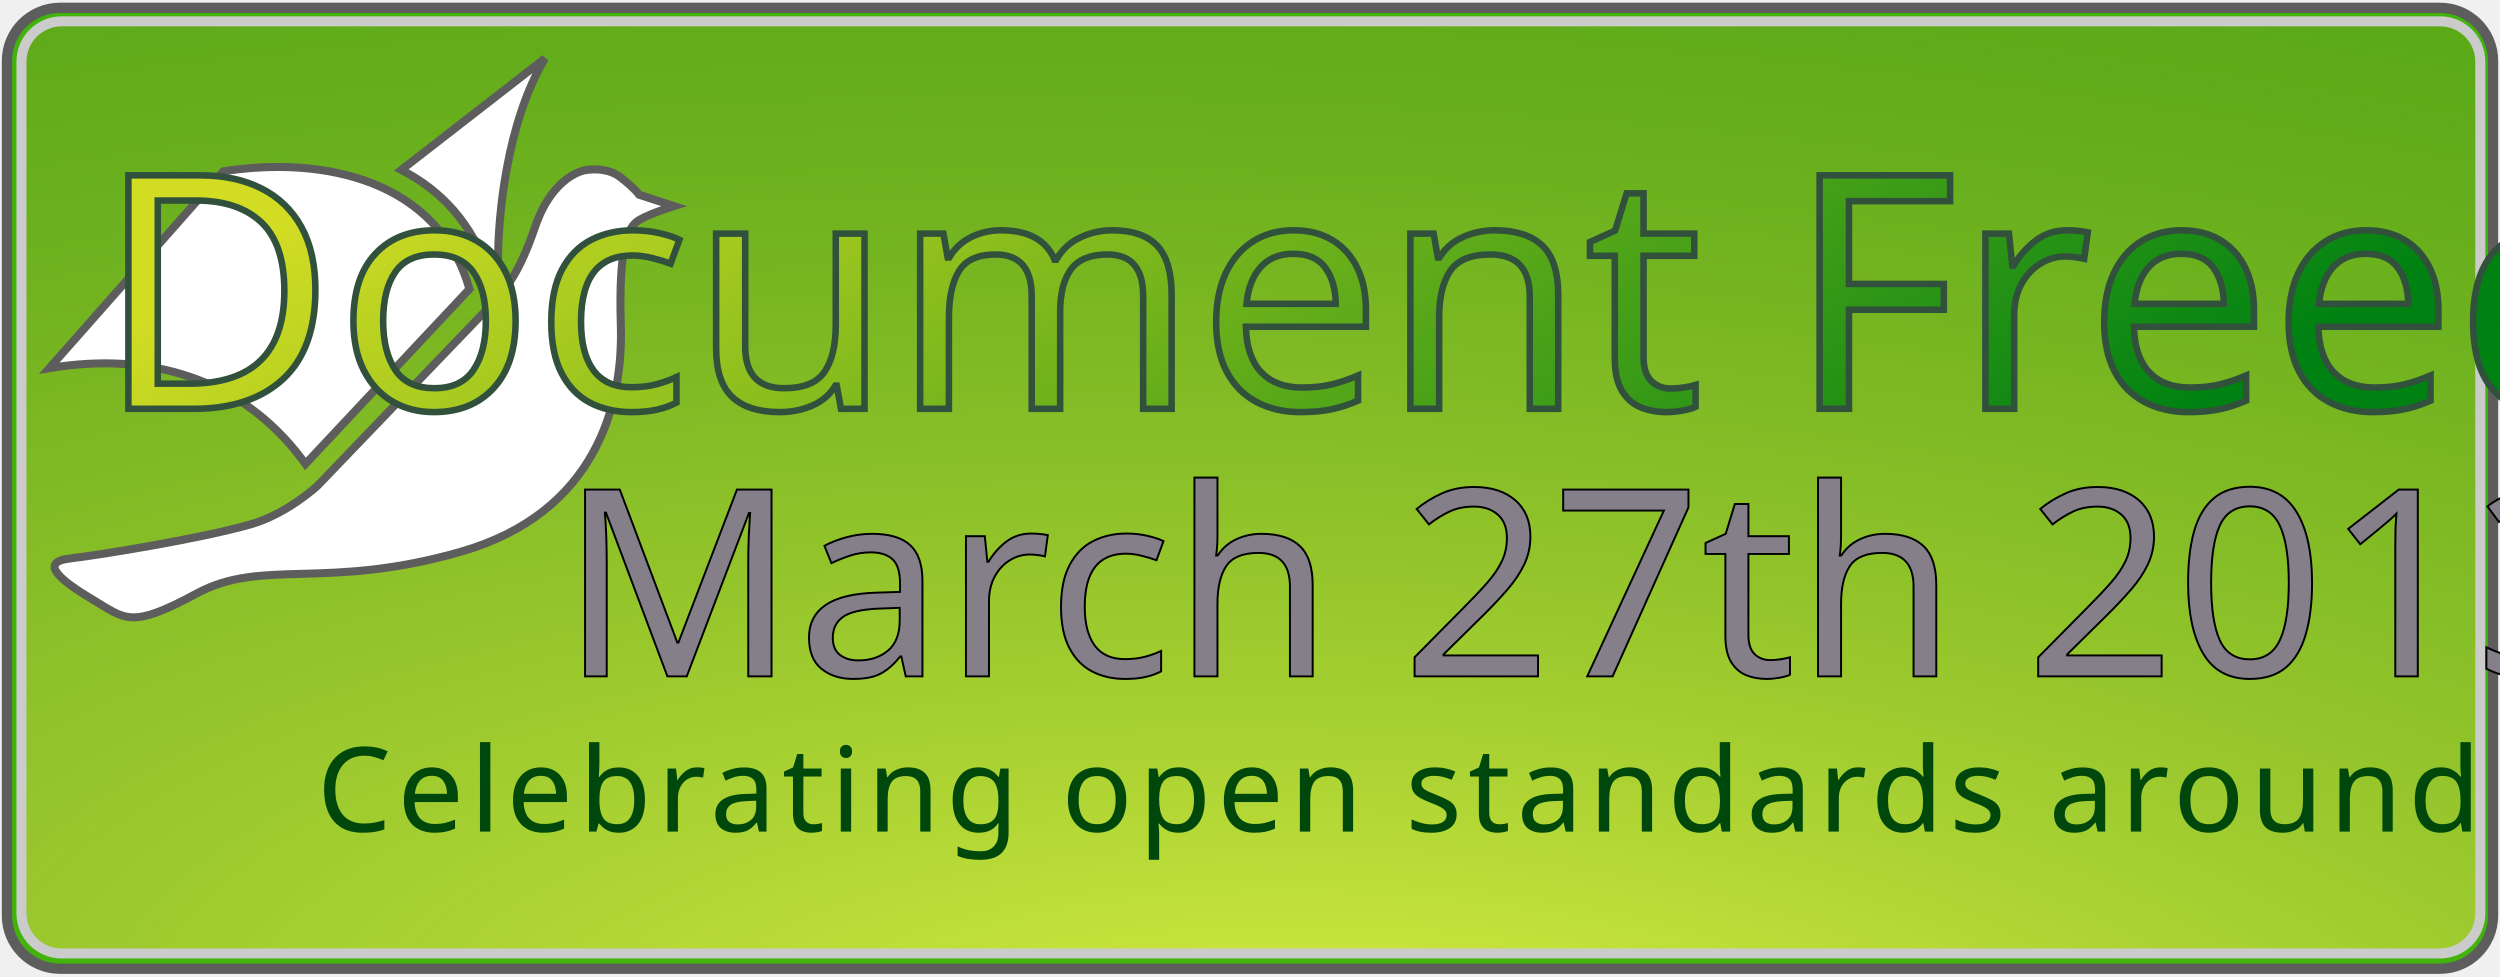
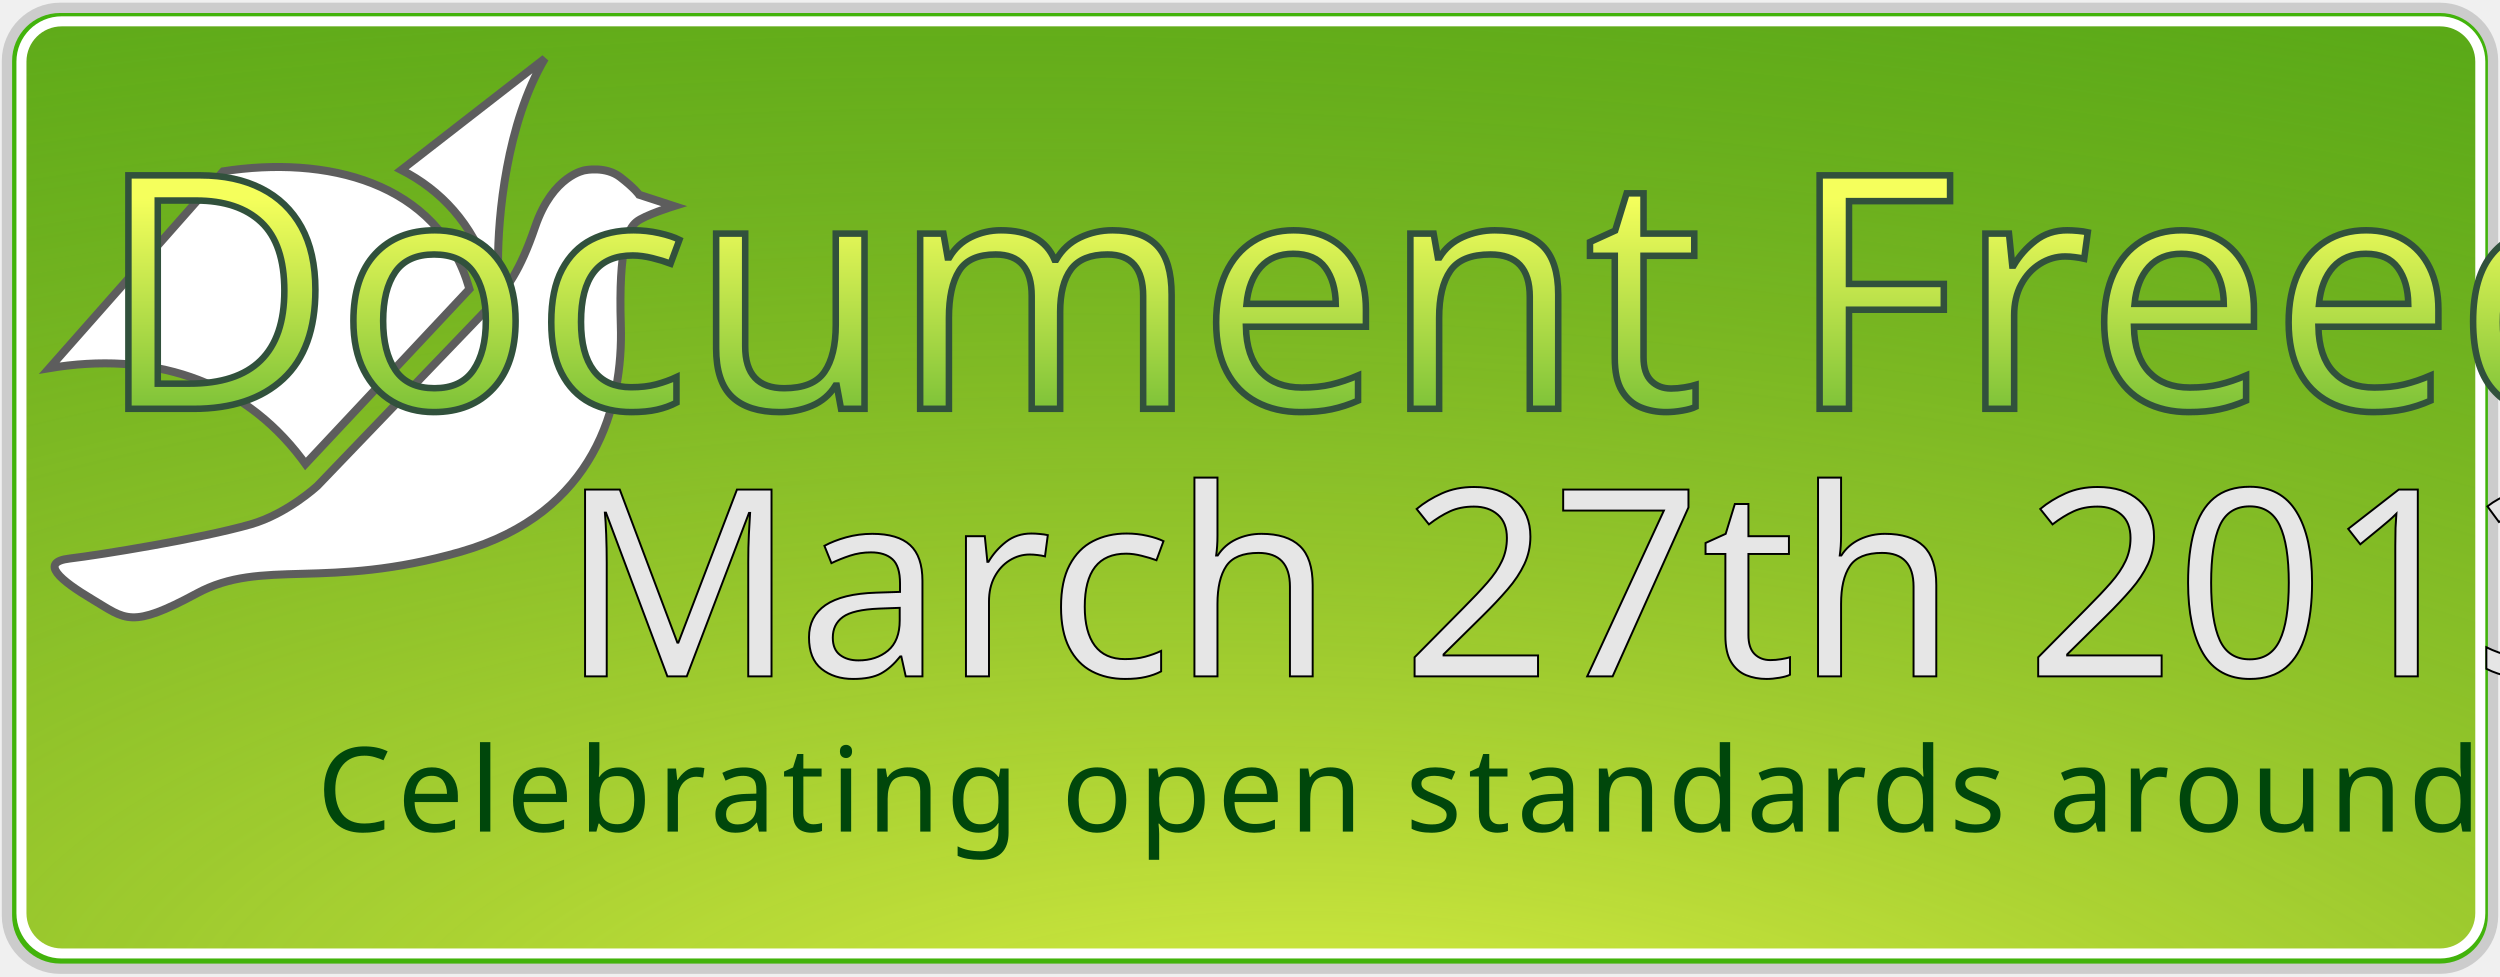
<svg xmlns="http://www.w3.org/2000/svg" xmlns:xlink="http://www.w3.org/1999/xlink" width="512" height="200" id="svg2" version="1.1">
  <defs id="defs4">
    <linearGradient id="linearGradient3969">
      <stop style="stop-color:#000000;stop-opacity:1;" offset="0" id="stop3971" />
      <stop style="stop-color:#000000;stop-opacity:0;" offset="1" id="stop3973" />
    </linearGradient>
    <linearGradient id="linearGradient3959">
-       <stop style="stop-color:#d1dc23;stop-opacity:1;" offset="0" id="stop3961" />
+       <stop style="stop-color:#f5ff5c;stop-opacity:1;" offset="0" id="stop3961" />
      <stop style="stop-color:#008212;stop-opacity:1;" offset="1" id="stop3963" />
    </linearGradient>
    <linearGradient id="linearGradient4364">
      <stop id="stop4366" offset="0" style="stop-color:#ffffff;stop-opacity:1;" />
      <stop id="stop4368" offset="1" style="stop-color:#42b30b;stop-opacity:0;" />
    </linearGradient>
    <linearGradient id="linearGradient4352">
      <stop id="stop4354" offset="0" style="stop-color:#ffff4f;stop-opacity:0.827;" />
      <stop id="stop4356" offset="1" style="stop-color:#234811;stop-opacity:0;" />
    </linearGradient>
    <radialGradient xlink:href="#linearGradient4352" id="radialGradient3103" gradientUnits="userSpaceOnUse" gradientTransform="matrix(7.820268,-3.162344,9.699468,3.338503,-8502.725,-133.5425)" cx="313.439" cy="663.656" fx="313.439" fy="663.656" r="132.971" />
    <linearGradient xlink:href="#linearGradient3959" id="linearGradient3975" x1="143.079" y1="830.82" x2="338.638" y2="1134.876" gradientUnits="userSpaceOnUse" gradientTransform="translate(-108.102,47.47717)" />
    <radialGradient xlink:href="#linearGradient4352" id="radialGradient3018" gradientUnits="userSpaceOnUse" gradientTransform="matrix(7.820268,-3.162344,9.699468,3.338503,-8502.725,-133.5425)" cx="313.439" cy="663.656" fx="313.439" fy="663.656" r="132.971" />
    <linearGradient xlink:href="#linearGradient3959" id="linearGradient3020" gradientUnits="userSpaceOnUse" gradientTransform="translate(-108.102,47.47717)" x1="143.079" y1="830.82" x2="338.638" y2="1134.876" />
    <linearGradient xlink:href="#linearGradient3959" id="linearGradient3028" gradientUnits="userSpaceOnUse" gradientTransform="matrix(0.6696079,0,0,0.6696079,-70.20743,366.6741)" x1="143.079" y1="830.82" x2="338.638" y2="1134.876" />
    <radialGradient xlink:href="#linearGradient4352" id="radialGradient3032" gradientUnits="userSpaceOnUse" gradientTransform="matrix(5.685842,-2.299358,7.052142,2.427445,-6182.254,189.4235)" cx="313.439" cy="663.656" fx="313.439" fy="663.656" r="132.971" />
    <linearGradient xlink:href="#linearGradient3959" id="linearGradient3043" gradientUnits="userSpaceOnUse" gradientTransform="matrix(0.6696079,0,0,0.6696079,-70.20743,366.6741)" x1="143.079" y1="830.82" x2="338.638" y2="1134.876" />
-     <linearGradient xlink:href="#linearGradient3959" id="linearGradient3051" gradientUnits="userSpaceOnUse" gradientTransform="matrix(0.6696079,0,0,0.6696079,-74.22352,366.6741)" x1="143.079" y1="830.82" x2="338.638" y2="1134.876" />
+     <linearGradient xlink:href="#linearGradient3959" id="linearGradient3051" gradientUnits="userSpaceOnUse" gradientTransform="matrix(0.6696079,0,0,0.6696079,-74.22352,366.6741)" x1="156.947" y1="786.019" x2="156.947" y2="918.998" />
  </defs>
  <g id="layer1" transform="translate(0,-852.3622)">
-     <rect y="853.966" x="1.423" height="196.791" width="509.154" id="rect3112" style="fill:#42b30b;fill-opacity:1;stroke:#5d5d5d;stroke-width:2.109;stroke-miterlimit:4;stroke-opacity:1;stroke-dasharray:none" ry="10.877" />
-     <rect y="856.732" x="4.392" height="190.902" width="503.573" id="rect3114" style="fill:url(#radialGradient3032);fill-opacity:1;stroke:#cbcbcb;stroke-width:2.054;stroke-miterlimit:4;stroke-opacity:1;stroke-dasharray:none" ry="8.242" />
+     <rect y="853.966" x="1.423" height="196.791" width="509.154" id="rect3112" style="fill:#42b30b;fill-opacity:1;stroke:#cccccc;stroke-width:2.109;stroke-miterlimit:4;stroke-opacity:1;stroke-dasharray:none" ry="10.877" />
+     <rect y="856.732" x="4.392" height="190.902" width="503.573" id="rect3114" style="fill:url(#radialGradient3032);fill-opacity:1;stroke:#ffffff;stroke-width:2.054;stroke-miterlimit:4;stroke-opacity:1;stroke-dasharray:none" ry="8.242" />
    <path d="m 102,906.067 c 0,0 -1.917,2.101 -1.917,2.101 -3.413,-10.063 -9.747,-16.843 -17.886,-21.006 0,0 29.403,-22.832 29.403,-22.832 -7.88,13.28 -9.636,32.45 -9.601,41.738 z m 17.801,-18.841 c 0,0 -6.583,0.957 -10.216,11.617 -3.109,9.121 -5.829,12.516 -8.37,15.322 0,0 -36.215,37.703 -36.215,37.703 0,0 -6.217,5.765 -13.715,7.895 -10.295,2.926 -30.681,6.228 -37.013,6.984 -6.331,0.757 -2.014,4.411 4.745,8.436 6.758,4.026 7.766,6.016 21.263,-1.278 13.497,-7.295 26.422,-0.597 54.086,-8.546 27.663,-7.948 33.285,-30.09 32.78,-46.351 -0.505,-16.262 1.542,-19.801 3.169,-21.178 1.627,-1.377 7.714,-3.265 7.714,-3.265 0,0 -7.133,-2.32 -7.133,-2.32 0,0 -0.864,-1.29 -3.864,-3.604 -3.001,-2.314 -7.23,-1.415 -7.23,-1.415 z M 61.829,946.388 C 49.356,929.87 30.75,924.291 10.099,927.759 c 0,0 35.605,-40.305 35.605,-40.305 20.719,-3.248 44.068,1.824 50.444,24.101 0,0 -33.589,35.826 -33.589,35.826 0,0 -0.472,-0.651 -0.73,-0.993 z" style="fill:#ffffff;fill-opacity:1;stroke:#5d5d5d;stroke-width:1.642;stroke-opacity:1" id="path3122" />
    <text xml:space="preserve" style="font-size:60.265px;font-style:normal;font-variant:normal;font-weight:normal;font-stretch:normal;line-height:125%;letter-spacing:0.013px;word-spacing:0px;fill:url(#linearGradient3051);fill-opacity:1;fill-rule:nonzero;stroke:#31513c;stroke-width:1.339;stroke-miterlimit:4;stroke-opacity:1;stroke-dasharray:none;font-family:Yanone Kaffeesatz;-inkscape-font-specification:Yanone Kaffeesatz" x="19.797" y="936.063" id="text3874" transform="scale(0.9999719,1.000028)">
      <tspan id="tspan3876" x="19.797" y="936.063" style="font-size:66.961px;fill:url(#linearGradient3051);fill-opacity:1;fill-rule:nonzero;stroke:#31513c;stroke-width:1.339;stroke-miterlimit:4;stroke-opacity:1;stroke-dasharray:none">Document Freedom Day</tspan>
    </text>
-     <text xml:space="preserve" style="font-size:20.088px;font-style:normal;font-variant:normal;font-weight:normal;font-stretch:normal;line-height:125%;letter-spacing:0.013px;word-spacing:0px;fill:#000000;fill-opacity:1;stroke:none;font-family:Yanone Kaffeesatz;-inkscape-font-specification:Yanone Kaffeesatz" x="114.62" y="990.852" id="text4013" transform="scale(0.9999719,1.000028)">
-       <tspan id="tspan4015" x="114.62" y="990.852" style="font-size:53.569px;fill:#847f88;fill-opacity:1;stroke:#000000;stroke-width:0.402;stroke-miterlimit:4;stroke-opacity:1;stroke-dasharray:none">March 27th 2013</tspan>
+     <text xml:space="preserve" style="font-size:20.088px;font-style:normal;font-variant:normal;font-weight:normal;font-stretch:normal;line-height:125%;letter-spacing:0.013px;word-spacing:0px;fill:#e6e6e6;fill-opacity:1;stroke:none;font-family:Yanone Kaffeesatz;-inkscape-font-specification:Yanone Kaffeesatz" x="114.62" y="990.852" id="text4013" transform="scale(0.9999719,1.000028)">
+       <tspan id="tspan4015" x="114.62" y="990.852" style="font-size:53.569px;fill:#e6e6e6;fill-opacity:1;stroke:#000000;stroke-width:0.402;stroke-miterlimit:4;stroke-opacity:1;stroke-dasharray:none">March 27th 2013</tspan>
    </text>
    <text xml:space="preserve" style="font-size:20.088px;font-style:normal;font-variant:normal;font-weight:normal;font-stretch:normal;line-height:0%;letter-spacing:0.013px;word-spacing:0px;fill:#00470b;fill-opacity:1;stroke:none;font-family:Yanone Kaffeesatz;-inkscape-font-specification:Yanone Kaffeesatz" x="64.905" y="1022.643" id="text4017" transform="scale(0.9999719,1.000028)">
      <tspan id="tspan4019" x="64.905" y="1022.643" style="font-size:24.106px;line-height:0%;letter-spacing:1.259px;word-spacing:0px;fill:#00470b;fill-opacity:1;stroke:none" dy="0">Celebrating open standards around the world</tspan>
    </text>
  </g>
</svg>
